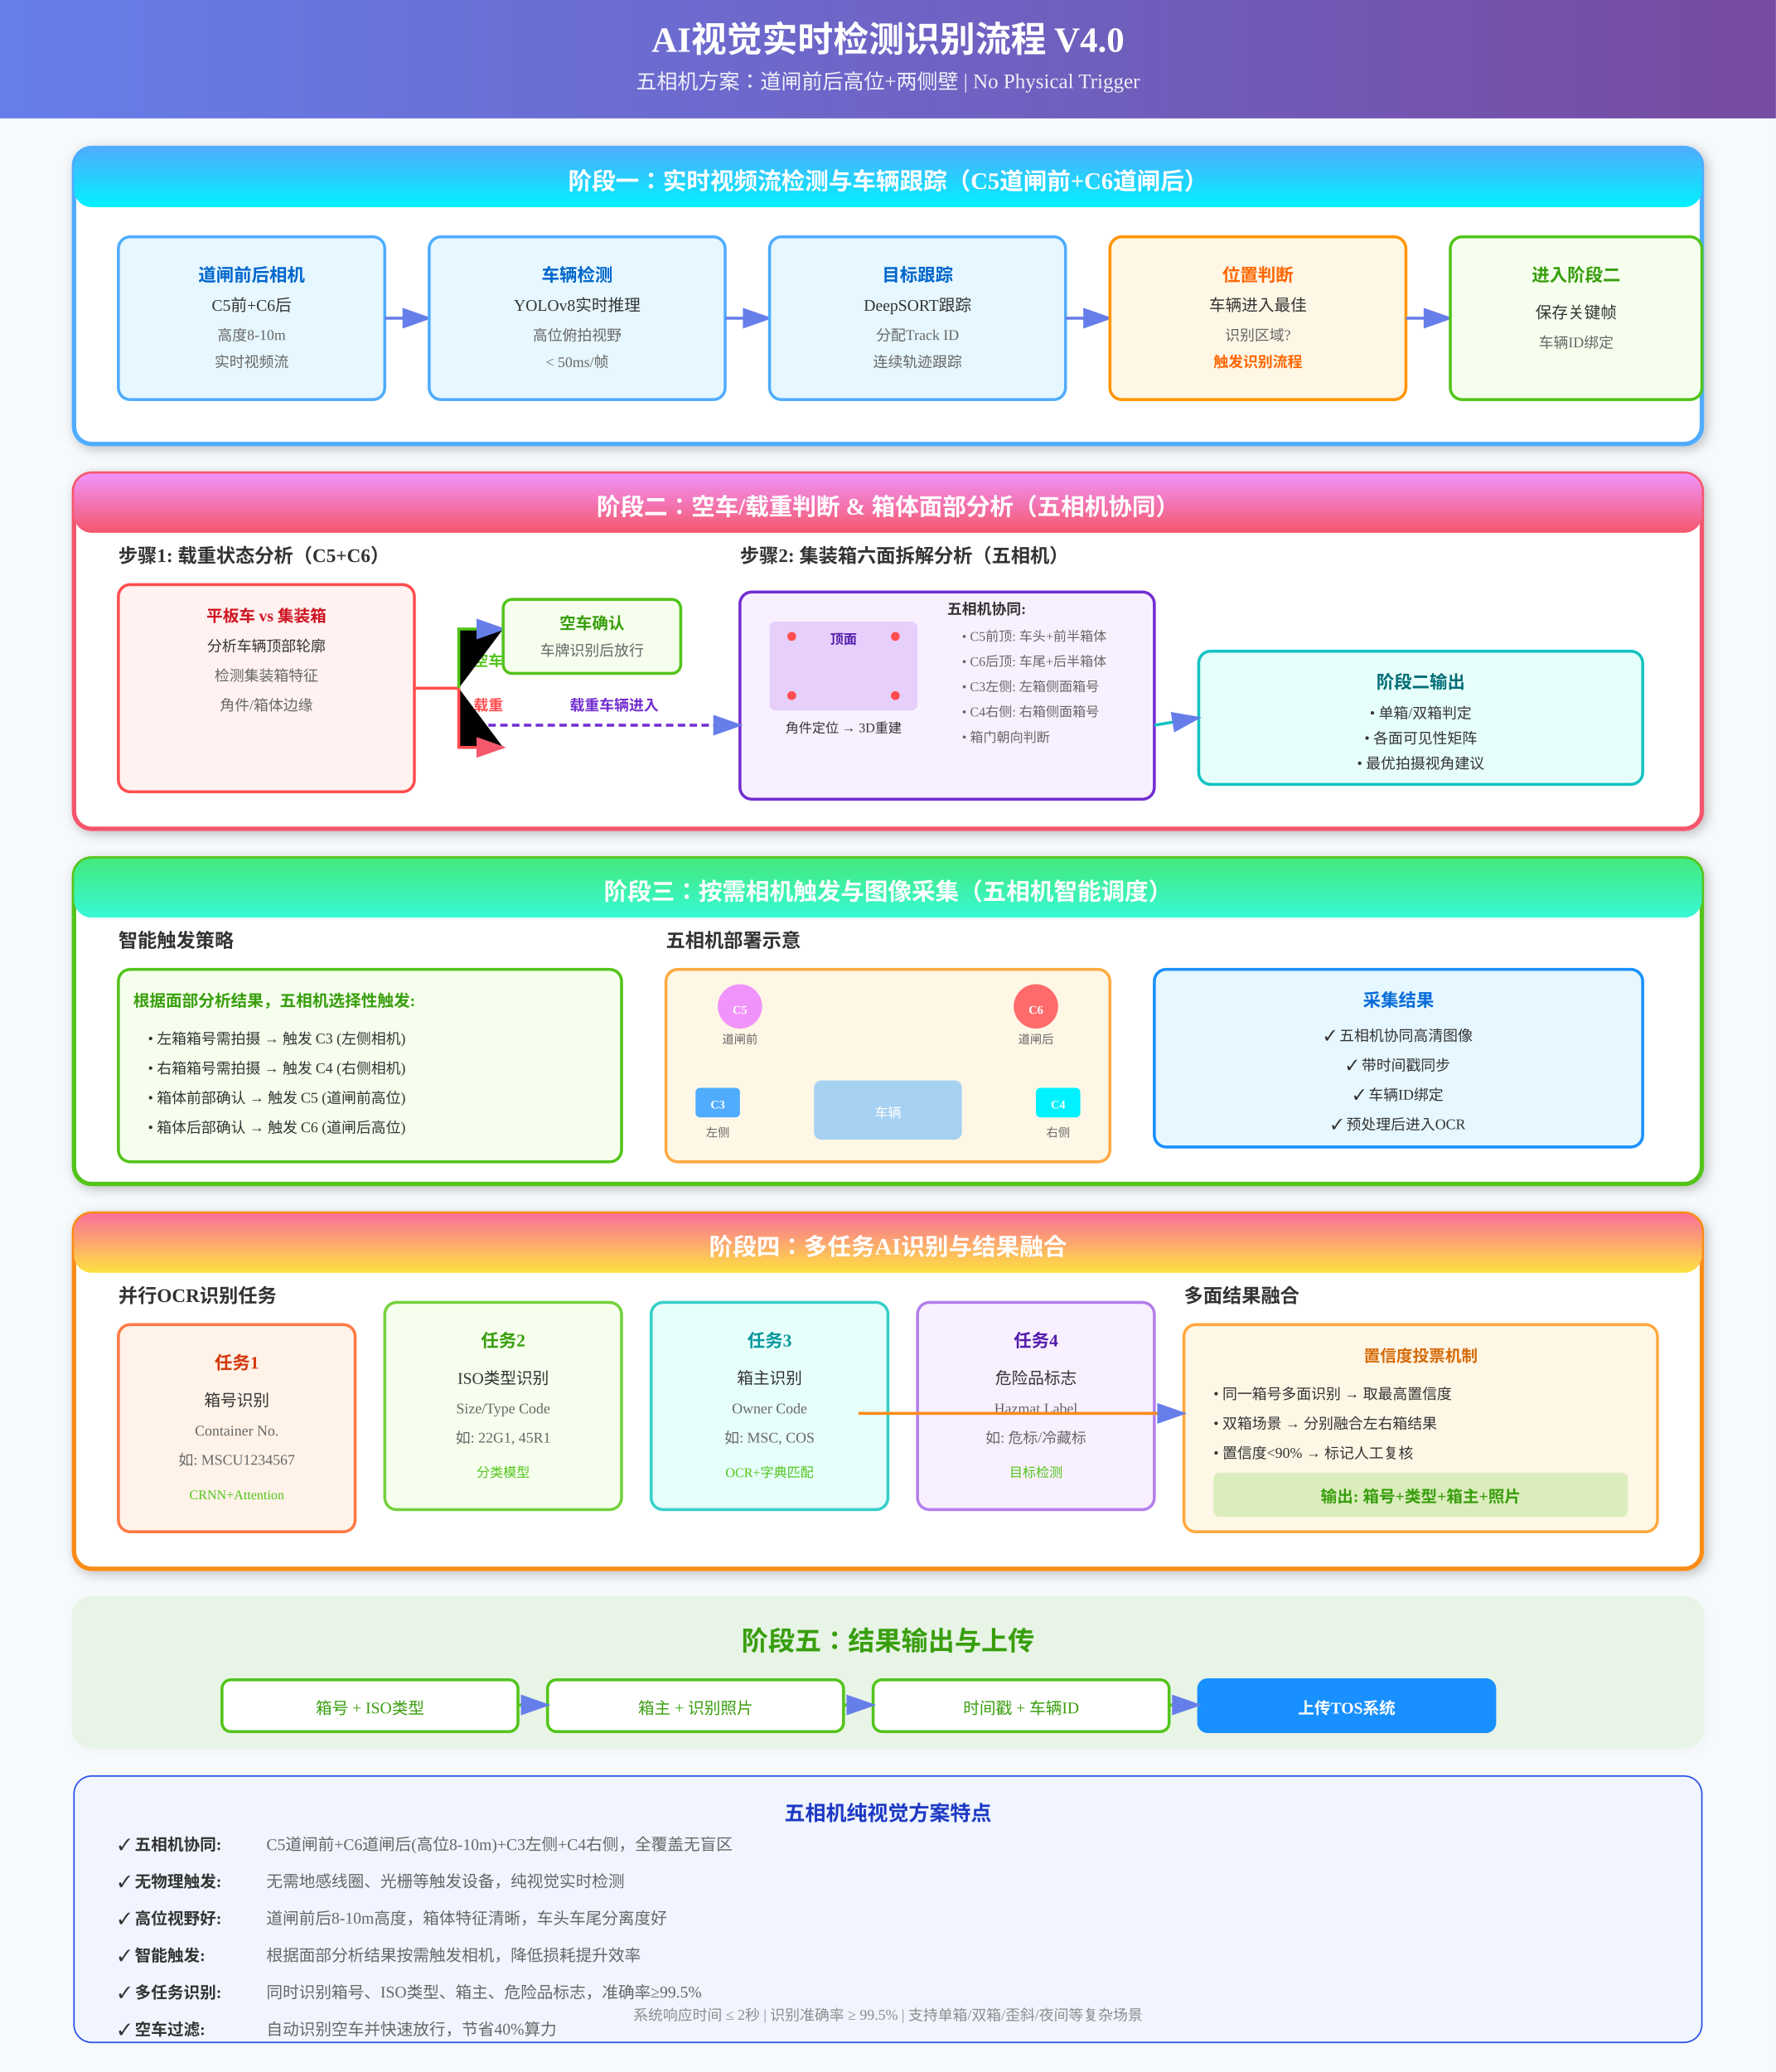
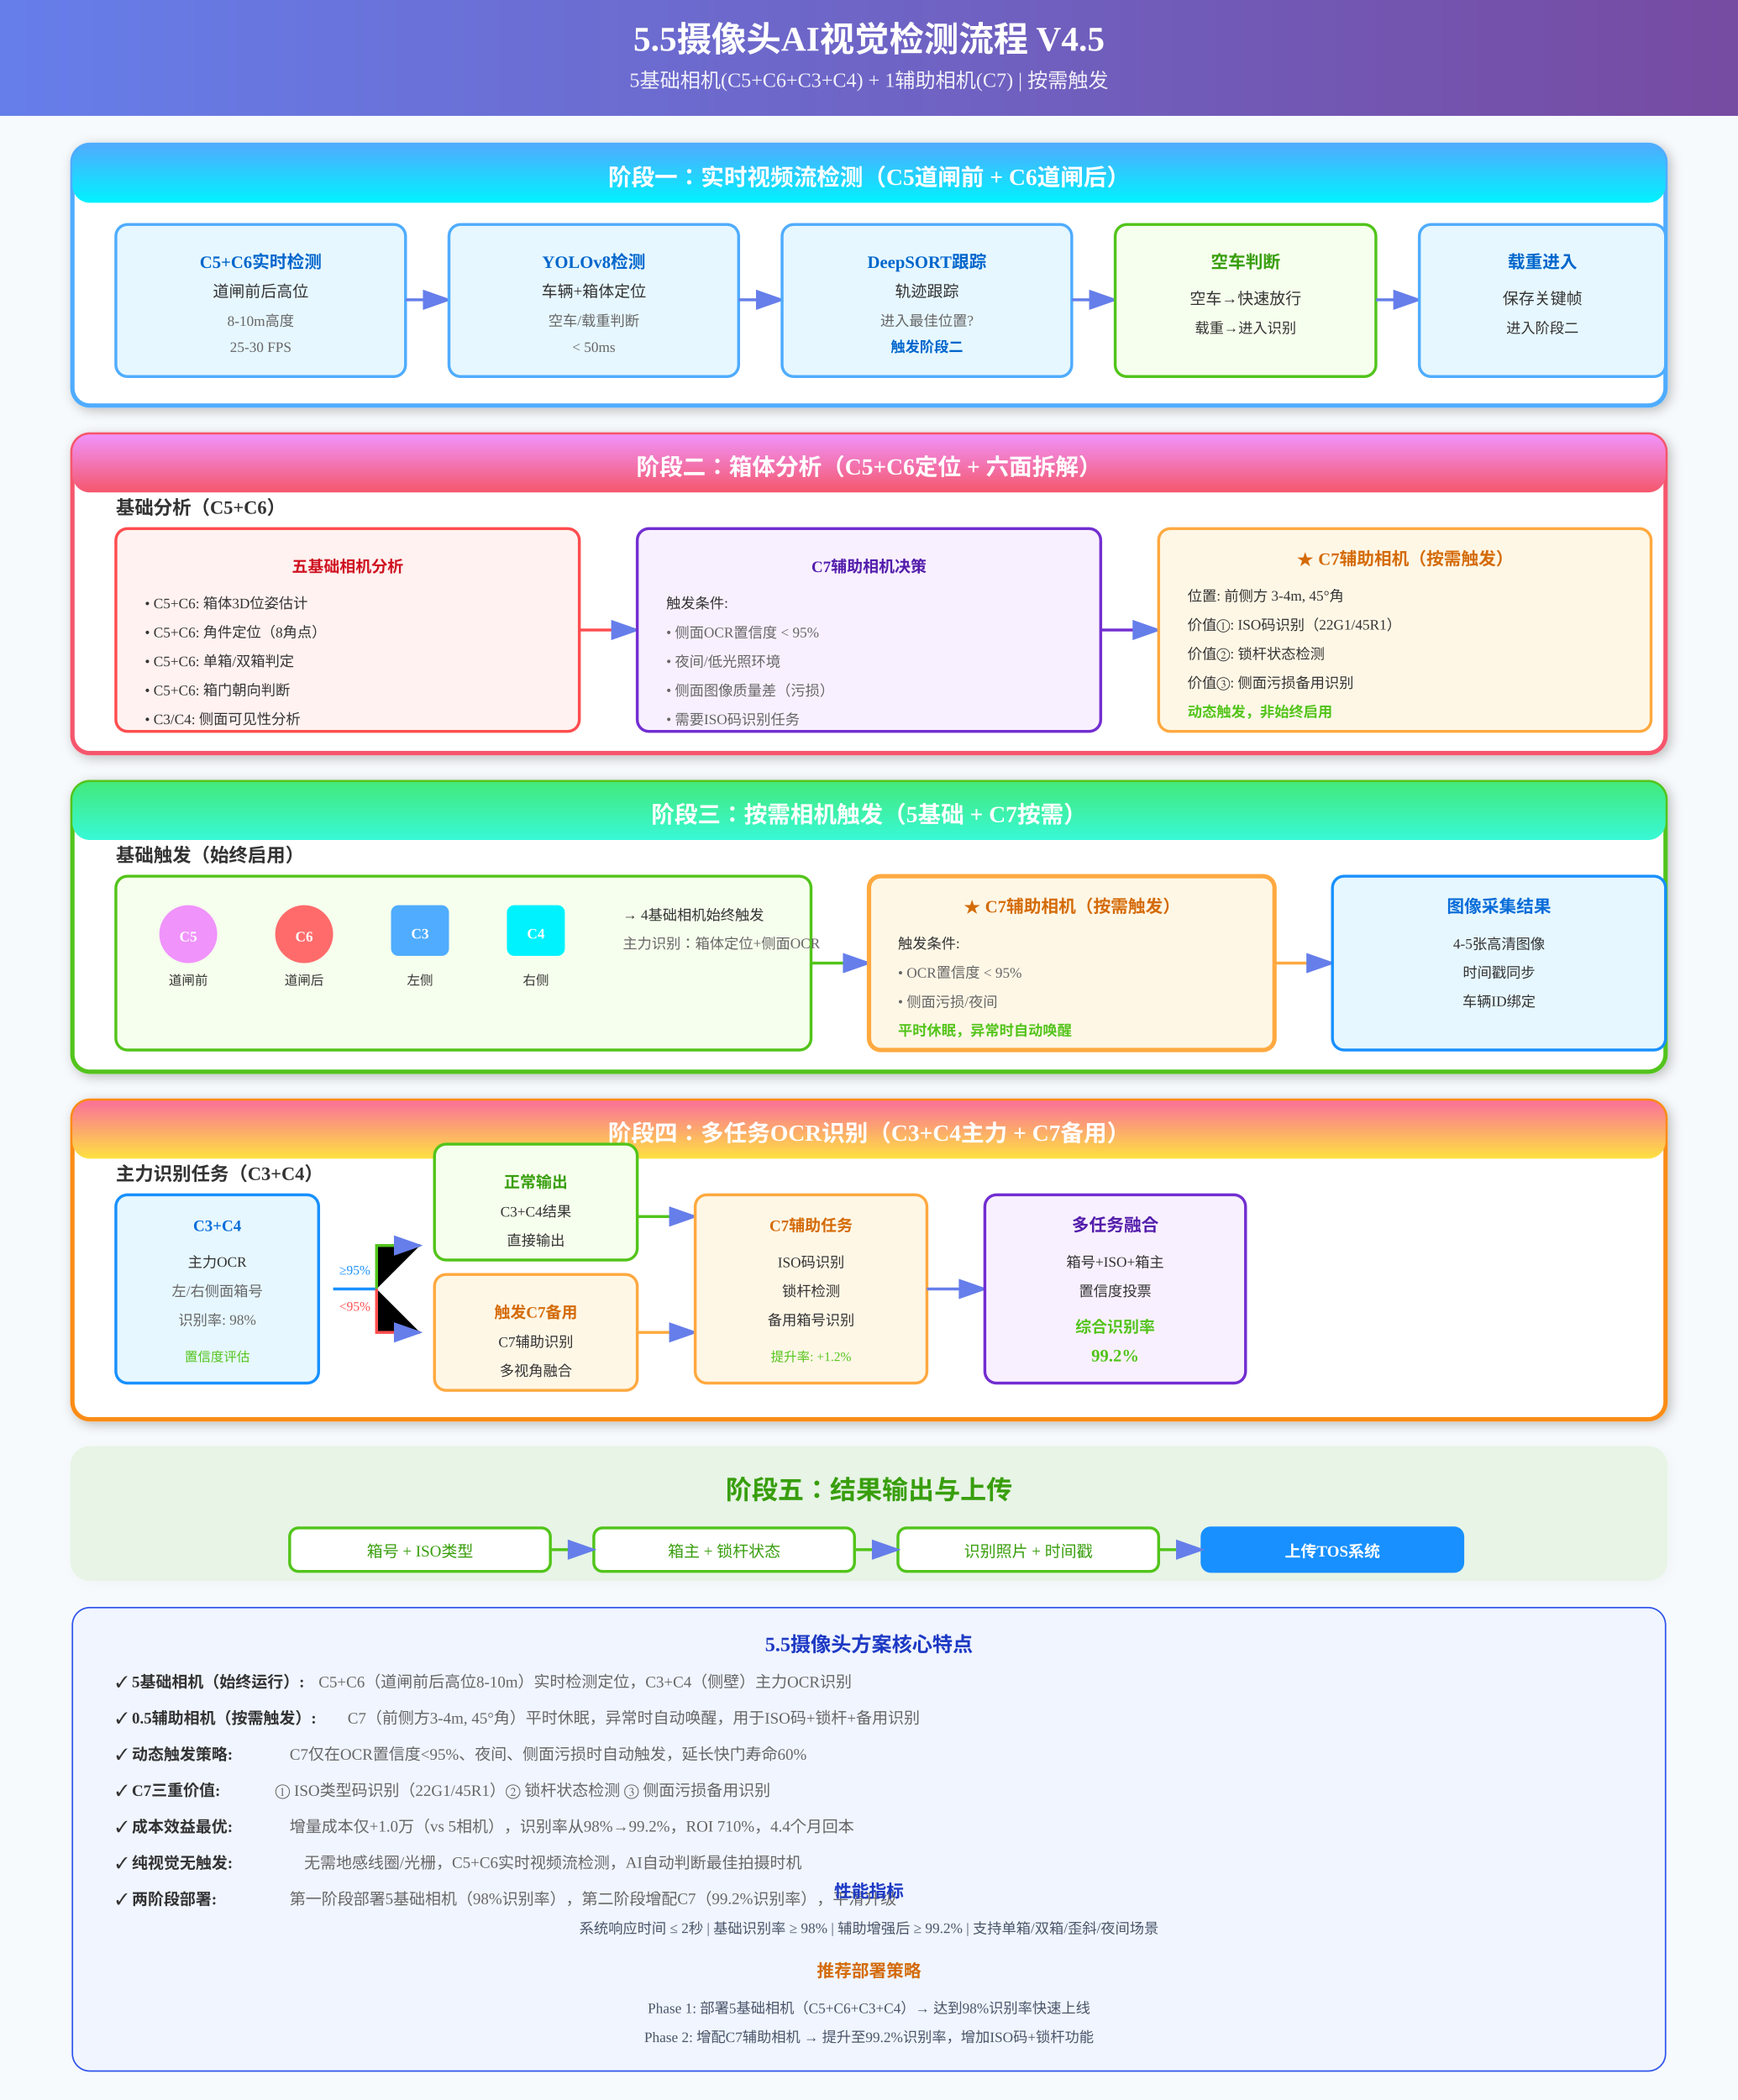
- <svg xmlns="http://www.w3.org/2000/svg" width="1200" height="1400">
+ <svg xmlns="http://www.w3.org/2000/svg" width="1200" height="1450">
  <defs>
    <linearGradient id="headerGrad" x1="0%" y1="0%" x2="100%" y2="0%">
      <stop offset="0%" style="stop-color:#667eea;stop-opacity:1" />
      <stop offset="100%" style="stop-color:#764ba2;stop-opacity:1" />
    </linearGradient>
    <linearGradient id="stage1Grad" x1="0%" y1="0%" x2="0%" y2="100%">
      <stop offset="0%" style="stop-color:#4facfe;stop-opacity:1" />
      <stop offset="100%" style="stop-color:#00f2fe;stop-opacity:1" />
    </linearGradient>
    <linearGradient id="stage2Grad" x1="0%" y1="0%" x2="0%" y2="100%">
      <stop offset="0%" style="stop-color:#f093fb;stop-opacity:1" />
      <stop offset="100%" style="stop-color:#f5576c;stop-opacity:1" />
    </linearGradient>
    <linearGradient id="stage3Grad" x1="0%" y1="0%" x2="0%" y2="100%">
      <stop offset="0%" style="stop-color:#43e97b;stop-opacity:1" />
      <stop offset="100%" style="stop-color:#38f9d7;stop-opacity:1" />
    </linearGradient>
    <linearGradient id="stage4Grad" x1="0%" y1="0%" x2="0%" y2="100%">
      <stop offset="0%" style="stop-color:#fa709a;stop-opacity:1" />
      <stop offset="100%" style="stop-color:#fee140;stop-opacity:1" />
+     </linearGradient>
+     <linearGradient id="assistGrad" x1="0%" y1="0%" x2="0%" y2="100%">
+       <stop offset="0%" style="stop-color:#ffa940;stop-opacity:1" />
+       <stop offset="100%" style="stop-color:#ffc53d;stop-opacity:1" />
    </linearGradient>
    <filter id="shadow">
      <feDropShadow dx="2" dy="2" stdDeviation="4" flood-opacity="0.25" />
    </filter>
    <marker id="arrowBlue" markerWidth="10" markerHeight="7" refX="9" refY="3.5" orient="auto">
      <polygon points="0 0, 10 3.5, 0 7" fill="#667eea" />
    </marker>
-     <marker id="arrowRed" markerWidth="10" markerHeight="7" refX="9" refY="3.5" orient="auto">
-       <polygon points="0 0, 10 3.5, 0 7" fill="#f5576c" />
-     </marker>
  </defs>
-   <rect width="1200" height="1400" fill="#f7fafc" />
+   <rect width="1200" height="1450" fill="#f7fafc" />
  <rect width="1200" height="80" fill="url(#headerGrad)" />
  <text x="600" y="35" text-anchor="middle" font-size="24" fill="white" font-weight="bold">
-     AI视觉实时检测识别流程 V4.0
+     5.5摄像头AI视觉检测流程 V4.5
  </text>
  <text x="600" y="60" text-anchor="middle" font-size="14" fill="rgba(255,255,255,0.9)">
-     五相机方案：道闸前后高位+两侧壁 | No Physical Trigger
+     5基础相机(C5+C6+C3+C4) + 1辅助相机(C7) | 按需触发
  </text>
  <g transform="translate(50, 100)">
-     <rect x="0" y="0" width="1100" height="200" rx="12" fill="white" stroke="#4facfe" stroke-width="3" filter="url(#shadow)" />
+     <rect x="0" y="0" width="1100" height="180" rx="12" fill="white" stroke="#4facfe" stroke-width="3" filter="url(#shadow)" />
    <rect x="0" y="0" width="1100" height="40" rx="12" fill="url(#stage1Grad)" />
-     <text x="550" y="28" text-anchor="middle" font-size="16" fill="white" font-weight="bold">阶段一：实时视频流检测与车辆跟踪（C5道闸前+C6道闸后）</text>
-     <g transform="translate(30, 60)">
-       <rect x="0" y="0" width="180" height="110" rx="8" fill="#e6f7ff" stroke="#4facfe" stroke-width="2" />
-       <text x="90" y="30" text-anchor="middle" font-size="12" fill="#0066cc" font-weight="bold">道闸前后相机</text>
-       <text x="90" y="50" text-anchor="middle" font-size="11" fill="#333">C5前+C6后</text>
-       <text x="90" y="70" text-anchor="middle" font-size="10" fill="#666">高度8-10m</text>
-       <text x="90" y="88" text-anchor="middle" font-size="10" fill="#666">实时视频流</text>
-       <path d="M 180,55 L 210,55" stroke="#667eea" stroke-width="2" marker-end="url(#arrowBlue)" />
-       <rect x="210" y="0" width="200" height="110" rx="8" fill="#e6f7ff" stroke="#4facfe" stroke-width="2" />
-       <text x="310" y="30" text-anchor="middle" font-size="12" fill="#0066cc" font-weight="bold">车辆检测</text>
-       <text x="310" y="50" text-anchor="middle" font-size="11" fill="#333">YOLOv8实时推理</text>
-       <text x="310" y="70" text-anchor="middle" font-size="10" fill="#666">高位俯拍视野</text>
-       <text x="310" y="88" text-anchor="middle" font-size="10" fill="#666">&lt; 50ms/帧</text>
-       <path d="M 410,55 L 440,55" stroke="#667eea" stroke-width="2" marker-end="url(#arrowBlue)" />
-       <rect x="440" y="0" width="200" height="110" rx="8" fill="#e6f7ff" stroke="#4facfe" stroke-width="2" />
-       <text x="540" y="30" text-anchor="middle" font-size="12" fill="#0066cc" font-weight="bold">目标跟踪</text>
-       <text x="540" y="50" text-anchor="middle" font-size="11" fill="#333">DeepSORT跟踪</text>
-       <text x="540" y="70" text-anchor="middle" font-size="10" fill="#666">分配Track ID</text>
-       <text x="540" y="88" text-anchor="middle" font-size="10" fill="#666">连续轨迹跟踪</text>
-       <path d="M 640,55 L 670,55" stroke="#667eea" stroke-width="2" marker-end="url(#arrowBlue)" />
-       <rect x="670" y="0" width="200" height="110" rx="8" fill="#fff7e6" stroke="#ff9500" stroke-width="2" />
-       <text x="770" y="30" text-anchor="middle" font-size="12" fill="#ff6600" font-weight="bold">位置判断</text>
-       <text x="770" y="50" text-anchor="middle" font-size="11" fill="#333">车辆进入最佳</text>
-       <text x="770" y="70" text-anchor="middle" font-size="10" fill="#666">识别区域?</text>
-       <text x="770" y="88" text-anchor="middle" font-size="10" fill="#ff6600" font-weight="bold">触发识别流程</text>
-       <path d="M 870,55 L 900,55" stroke="#667eea" stroke-width="2" marker-end="url(#arrowBlue)" />
-       <rect x="900" y="0" width="170" height="110" rx="8" fill="#f6ffed" stroke="#52c41a" stroke-width="2" />
-       <text x="985" y="30" text-anchor="middle" font-size="12" fill="#389e0d" font-weight="bold">进入阶段二</text>
+     <text x="550" y="28" text-anchor="middle" font-size="16" fill="white" font-weight="bold">阶段一：实时视频流检测（C5道闸前 + C6道闸后）</text>
+     <g transform="translate(30, 55)">
+       <rect x="0" y="0" width="200" height="105" rx="8" fill="#e6f7ff" stroke="#4facfe" stroke-width="2" />
+       <text x="100" y="30" text-anchor="middle" font-size="12" fill="#0066cc" font-weight="bold">C5+C6实时检测</text>
+       <text x="100" y="50" text-anchor="middle" font-size="11" fill="#333">道闸前后高位</text>
+       <text x="100" y="70" text-anchor="middle" font-size="10" fill="#666">8-10m高度</text>
+       <text x="100" y="88" text-anchor="middle" font-size="10" fill="#666">25-30 FPS</text>
+       <path d="M 200,52 L 230,52" stroke="#667eea" stroke-width="2" marker-end="url(#arrowBlue)" />
+       <rect x="230" y="0" width="200" height="105" rx="8" fill="#e6f7ff" stroke="#4facfe" stroke-width="2" />
+       <text x="330" y="30" text-anchor="middle" font-size="12" fill="#0066cc" font-weight="bold">YOLOv8检测</text>
+       <text x="330" y="50" text-anchor="middle" font-size="11" fill="#333">车辆+箱体定位</text>
+       <text x="330" y="70" text-anchor="middle" font-size="10" fill="#666">空车/载重判断</text>
+       <text x="330" y="88" text-anchor="middle" font-size="10" fill="#666">&lt; 50ms</text>
+       <path d="M 430,52 L 460,52" stroke="#667eea" stroke-width="2" marker-end="url(#arrowBlue)" />
+       <rect x="460" y="0" width="200" height="105" rx="8" fill="#e6f7ff" stroke="#4facfe" stroke-width="2" />
+       <text x="560" y="30" text-anchor="middle" font-size="12" fill="#0066cc" font-weight="bold">DeepSORT跟踪</text>
+       <text x="560" y="50" text-anchor="middle" font-size="11" fill="#333">轨迹跟踪</text>
+       <text x="560" y="70" text-anchor="middle" font-size="10" fill="#666">进入最佳位置?</text>
+       <text x="560" y="88" text-anchor="middle" font-size="10" fill="#0066cc" font-weight="bold">触发阶段二</text>
+       <path d="M 660,52 L 690,52" stroke="#667eea" stroke-width="2" marker-end="url(#arrowBlue)" />
+       <rect x="690" y="0" width="180" height="105" rx="8" fill="#f6ffed" stroke="#52c41a" stroke-width="2" />
+       <text x="780" y="30" text-anchor="middle" font-size="12" fill="#389e0d" font-weight="bold">空车判断</text>
+       <text x="780" y="55" text-anchor="middle" font-size="11" fill="#333">空车→快速放行</text>
+       <text x="780" y="75" text-anchor="middle" font-size="10" fill="#333">载重→进入识别</text>
+       <path d="M 870,52 L 900,52" stroke="#667eea" stroke-width="2" marker-end="url(#arrowBlue)" />
+       <rect x="900" y="0" width="170" height="105" rx="8" fill="#e6f7ff" stroke="#4facfe" stroke-width="2" />
+       <text x="985" y="30" text-anchor="middle" font-size="12" fill="#0066cc" font-weight="bold">载重进入</text>
      <text x="985" y="55" text-anchor="middle" font-size="11" fill="#333">保存关键帧</text>
-       <text x="985" y="75" text-anchor="middle" font-size="10" fill="#666">车辆ID绑定</text>
-     </g>
-   </g>
-   <g transform="translate(50, 320)">
-     <rect x="0" y="0" width="1100" height="240" rx="12" fill="white" stroke="#f5576c" stroke-width="3" filter="url(#shadow)" />
+       <text x="985" y="75" text-anchor="middle" font-size="10" fill="#333">进入阶段二</text>
+     </g>
+   </g>
+   <g transform="translate(50, 300)">
+     <rect x="0" y="0" width="1100" height="220" rx="12" fill="white" stroke="#f5576c" stroke-width="3" filter="url(#shadow)" />
    <rect x="0" y="0" width="1100" height="40" rx="12" fill="url(#stage2Grad)" />
-     <text x="550" y="28" text-anchor="middle" font-size="16" fill="white" font-weight="bold">阶段二：空车/载重判断 &amp; 箱体面部分析（五相机协同）</text>
-     <g transform="translate(30, 60)">
-       <text x="0" y="0" font-size="13" fill="#333" font-weight="bold">步骤1: 载重状态分析（C5+C6）</text>
-       <rect x="0" y="15" width="200" height="140" rx="8" fill="#fff2f0" stroke="#ff4d4f" stroke-width="2" />
-       <text x="100" y="40" text-anchor="middle" font-size="11" fill="#cf1322" font-weight="bold">平板车 vs 集装箱</text>
-       <text x="100" y="60" text-anchor="middle" font-size="10" fill="#333">分析车辆顶部轮廓</text>
-       <text x="100" y="80" text-anchor="middle" font-size="10" fill="#666">检测集装箱特征</text>
-       <text x="100" y="100" text-anchor="middle" font-size="10" fill="#666">角件/箱体边缘</text>
-       <g transform="translate(200, 85)">
-         <path d="M 0,0 L 30,0" stroke="#ff4d4f" stroke-width="2" />
-         <text x="40" y="-15" font-size="10" fill="#52c41a" font-weight="bold">空车</text>
-         <path d="M 30,0 L 30,-40 L 60,-40" stroke="#52c41a" stroke-width="2" marker-end="url(#arrowBlue)" />
-         <text x="40" y="15" font-size="10" fill="#ff4d4f" font-weight="bold">载重</text>
-         <path d="M 30,0 L 30,40 L 60,40" stroke="#ff4d4f" stroke-width="2" marker-end="url(#arrowRed)" />
-       </g>
-       <g transform="translate(260, 25)">
-         <rect x="0" y="0" width="120" height="50" rx="6" fill="#f6ffed" stroke="#52c41a" stroke-width="2" />
-         <text x="60" y="20" text-anchor="middle" font-size="11" fill="#389e0d" font-weight="bold">空车确认</text>
-         <text x="60" y="38" text-anchor="middle" font-size="10" fill="#666">车牌识别后放行</text>
-       </g>
-     </g>
-     <g transform="translate(450, 60)">
-       <text x="0" y="0" font-size="13" fill="#333" font-weight="bold">步骤2: 集装箱六面拆解分析（五相机）</text>
-       <rect x="0" y="20" width="280" height="140" rx="8" fill="#f9f0ff" stroke="#722ed1" stroke-width="2" />
-       <rect x="20" y="40" width="100" height="60" rx="4" fill="#d3adf7" opacity="0.5" />
-       <text x="70" y="55" text-anchor="middle" font-size="9" fill="#531dab" font-weight="bold">顶面</text>
-       <circle cx="35" cy="50" r="3" fill="#ff4d4f" />
-       <circle cx="105" cy="50" r="3" fill="#ff4d4f" />
-       <circle cx="35" cy="90" r="3" fill="#ff4d4f" />
-       <circle cx="105" cy="90" r="3" fill="#ff4d4f" />
-       <text x="70" y="115" text-anchor="middle" font-size="9" fill="#333">角件定位 → 3D重建</text>
-       <g transform="translate(140, 35)">
-         <text x="0" y="0" font-size="10" fill="#333" font-weight="bold">五相机协同:</text>
-         <text x="10" y="18" font-size="9" fill="#666">• C5前顶: 车头+前半箱体</text>
-         <text x="10" y="35" font-size="9" fill="#666">• C6后顶: 车尾+后半箱体</text>
-         <text x="10" y="52" font-size="9" fill="#666">• C3左侧: 左箱侧面箱号</text>
-         <text x="10" y="69" font-size="9" fill="#666">• C4右侧: 右箱侧面箱号</text>
-         <text x="10" y="86" font-size="9" fill="#666">• 箱门朝向判断</text>
-       </g>
-     </g>
-     <path d="M 280,170 L 450,170" stroke="#722ed1" stroke-width="2" stroke-dasharray="5,3" marker-end="url(#arrowBlue)" />
-     <text x="365" y="160" text-anchor="middle" font-size="10" fill="#722ed1" font-weight="bold">载重车辆进入</text>
-     <g transform="translate(760, 120)">
-       <rect x="0" y="0" width="300" height="90" rx="8" fill="#e6fffb" stroke="#13c2c2" stroke-width="2" />
-       <text x="150" y="25" text-anchor="middle" font-size="12" fill="#006d75" font-weight="bold">阶段二输出</text>
-       <text x="150" y="45" text-anchor="middle" font-size="10" fill="#333">• 单箱/双箱判定</text>
-       <text x="150" y="62" text-anchor="middle" font-size="10" fill="#333">• 各面可见性矩阵</text>
-       <text x="150" y="79" text-anchor="middle" font-size="10" fill="#333">• 最优拍摄视角建议</text>
-     </g>
-     <path d="M 730,170 L 760,165" stroke="#13c2c2" stroke-width="2" marker-end="url(#arrowBlue)" />
-   </g>
-   <g transform="translate(50, 580)">
-     <rect x="0" y="0" width="1100" height="220" rx="12" fill="white" stroke="#52c41a" stroke-width="3" filter="url(#shadow)" />
+     <text x="550" y="28" text-anchor="middle" font-size="16" fill="white" font-weight="bold">阶段二：箱体分析（C5+C6定位 + 六面拆解）</text>
+     <g transform="translate(30, 55)">
+       <text x="0" y="0" font-size="13" fill="#333" font-weight="bold">基础分析（C5+C6）</text>
+       <rect x="0" y="10" width="320" height="140" rx="8" fill="#fff2f0" stroke="#ff4d4f" stroke-width="2" />
+       <text x="160" y="40" text-anchor="middle" font-size="11" fill="#cf1322" font-weight="bold">五基础相机分析</text>
+       <text x="20" y="65" font-size="10" fill="#333">• C5+C6: 箱体3D位姿估计</text>
+       <text x="20" y="85" font-size="10" fill="#333">• C5+C6: 角件定位（8角点）</text>
+       <text x="20" y="105" font-size="10" fill="#333">• C5+C6: 单箱/双箱判定</text>
+       <text x="20" y="125" font-size="10" fill="#333">• C5+C6: 箱门朝向判断</text>
+       <text x="20" y="145" font-size="10" fill="#333">• C3/C4: 侧面可见性分析</text>
+       <path d="M 320,80 L 360,80" stroke="#ff4d4f" stroke-width="2" marker-end="url(#arrowBlue)" />
+       <rect x="360" y="10" width="320" height="140" rx="8" fill="#f9f0ff" stroke="#722ed1" stroke-width="2" />
+       <text x="520" y="40" text-anchor="middle" font-size="11" fill="#531dab" font-weight="bold">C7辅助相机决策</text>
+       <text x="380" y="65" font-size="10" fill="#333">触发条件:</text>
+       <text x="380" y="85" font-size="10" fill="#666">• 侧面OCR置信度 &lt; 95%</text>
+       <text x="380" y="105" font-size="10" fill="#666">• 夜间/低光照环境</text>
+       <text x="380" y="125" font-size="10" fill="#666">• 侧面图像质量差（污损）</text>
+       <text x="380" y="145" font-size="10" fill="#666">• 需要ISO码识别任务</text>
+       <path d="M 680,80 L 720,80" stroke="#722ed1" stroke-width="2" marker-end="url(#arrowBlue)" />
+       <rect x="720" y="10" width="340" height="140" rx="8" fill="#fff7e6" stroke="#ffa940" stroke-width="2" />
+       <text x="890" y="35" text-anchor="middle" font-size="12" fill="#d46b08" font-weight="bold">★ C7辅助相机（按需触发）</text>
+       <text x="740" y="60" font-size="10" fill="#333">位置: 前侧方 3-4m, 45°角</text>
+       <text x="740" y="80" font-size="10" fill="#333">价值①: ISO码识别（22G1/45R1）</text>
+       <text x="740" y="100" font-size="10" fill="#333">价值②: 锁杆状态检测</text>
+       <text x="740" y="120" font-size="10" fill="#333">价值③: 侧面污损备用识别</text>
+       <text x="740" y="140" font-size="10" fill="#52c41a" font-weight="bold">动态触发，非始终启用</text>
+     </g>
+   </g>
+   <g transform="translate(50, 540)">
+     <rect x="0" y="0" width="1100" height="200" rx="12" fill="white" stroke="#52c41a" stroke-width="3" filter="url(#shadow)" />
    <rect x="0" y="0" width="1100" height="40" rx="12" fill="url(#stage3Grad)" />
-     <text x="550" y="28" text-anchor="middle" font-size="16" fill="white" font-weight="bold">阶段三：按需相机触发与图像采集（五相机智能调度）</text>
-     <g transform="translate(30, 60)">
-       <text x="0" y="0" font-size="13" fill="#333" font-weight="bold">智能触发策略</text>
-       <g transform="translate(0, 15)">
-         <rect x="0" y="0" width="340" height="130" rx="8" fill="#f6ffed" stroke="#52c41a" stroke-width="2" />
-         <text x="10" y="25" font-size="11" fill="#389e0d" font-weight="bold">根据面部分析结果，五相机选择性触发:</text>
-         <text x="20" y="50" font-size="10" fill="#333">• 左箱箱号需拍摄 → 触发 C3 (左侧相机)</text>
-         <text x="20" y="70" font-size="10" fill="#333">• 右箱箱号需拍摄 → 触发 C4 (右侧相机)</text>
-         <text x="20" y="90" font-size="10" fill="#333">• 箱体前部确认 → 触发 C5 (道闸前高位)</text>
-         <text x="20" y="110" font-size="10" fill="#333">• 箱体后部确认 → 触发 C6 (道闸后高位)</text>
-       </g>
-     </g>
-     <g transform="translate(400, 60)">
-       <text x="0" y="0" font-size="13" fill="#333" font-weight="bold">五相机部署示意</text>
-       <g transform="translate(0, 15)">
-         <rect x="0" y="0" width="300" height="130" rx="8" fill="#fff7e6" stroke="#ffa940" stroke-width="2" />
-         <circle cx="50" cy="25" r="15" fill="#f093fb" />
-         <text x="50" y="30" text-anchor="middle" font-size="8" fill="white" font-weight="bold">C5</text>
-         <text x="50" y="50" text-anchor="middle" font-size="8" fill="#666">道闸前</text>
-         <circle cx="250" cy="25" r="15" fill="#ff6b6b" />
-         <text x="250" y="30" text-anchor="middle" font-size="8" fill="white" font-weight="bold">C6</text>
-         <text x="250" y="50" text-anchor="middle" font-size="8" fill="#666">道闸后</text>
-         <rect x="20" y="80" width="30" height="20" rx="3" fill="#4facfe" />
-         <text x="35" y="94" text-anchor="middle" font-size="8" fill="white" font-weight="bold">C3</text>
-         <text x="35" y="113" text-anchor="middle" font-size="8" fill="#666">左侧</text>
-         <rect x="250" y="80" width="30" height="20" rx="3" fill="#00f2fe" />
-         <text x="265" y="94" text-anchor="middle" font-size="8" fill="white" font-weight="bold">C4</text>
-         <text x="265" y="113" text-anchor="middle" font-size="8" fill="#666">右侧</text>
-         <rect x="100" y="75" width="100" height="40" rx="5" fill="#4facfe" opacity="0.5" />
-         <text x="150" y="100" text-anchor="middle" font-size="9" fill="#fff">车辆</text>
-       </g>
-     </g>
-     <g transform="translate(730, 75)">
-       <rect x="0" y="0" width="330" height="120" rx="8" fill="#e6f7ff" stroke="#1890ff" stroke-width="2" />
-       <text x="165" y="25" text-anchor="middle" font-size="12" fill="#096dd9" font-weight="bold">采集结果</text>
-       <text x="165" y="48" text-anchor="middle" font-size="10" fill="#333">✓ 五相机协同高清图像</text>
-       <text x="165" y="68" text-anchor="middle" font-size="10" fill="#333">✓ 带时间戳同步</text>
-       <text x="165" y="88" text-anchor="middle" font-size="10" fill="#333">✓ 车辆ID绑定</text>
-       <text x="165" y="108" text-anchor="middle" font-size="10" fill="#333">✓ 预处理后进入OCR</text>
-     </g>
-   </g>
-   <g transform="translate(50, 820)">
-     <rect x="0" y="0" width="1100" height="240" rx="12" fill="white" stroke="#fa8c16" stroke-width="3" filter="url(#shadow)" />
+     <text x="550" y="28" text-anchor="middle" font-size="16" fill="white" font-weight="bold">阶段三：按需相机触发（5基础 + C7按需）</text>
+     <g transform="translate(30, 55)">
+       <text x="0" y="0" font-size="13" fill="#333" font-weight="bold">基础触发（始终启用）</text>
+       <rect x="0" y="10" width="480" height="120" rx="8" fill="#f6ffed" stroke="#52c41a" stroke-width="2" />
+       <g transform="translate(20, 30)">
+         <circle cx="30" cy="20" r="20" fill="#f093fb" />
+         <text x="30" y="25" text-anchor="middle" font-size="10" fill="white" font-weight="bold">C5</text>
+         <text x="30" y="55" text-anchor="middle" font-size="9" fill="#333">道闸前</text>
+       </g>
+       <g transform="translate(100, 30)">
+         <circle cx="30" cy="20" r="20" fill="#ff6b6b" />
+         <text x="30" y="25" text-anchor="middle" font-size="10" fill="white" font-weight="bold">C6</text>
+         <text x="30" y="55" text-anchor="middle" font-size="9" fill="#333">道闸后</text>
+       </g>
+       <g transform="translate(180, 30)">
+         <rect x="10" y="0" width="40" height="35" rx="5" fill="#4facfe" />
+         <text x="30" y="23" text-anchor="middle" font-size="10" fill="white" font-weight="bold">C3</text>
+         <text x="30" y="55" text-anchor="middle" font-size="9" fill="#333">左侧</text>
+       </g>
+       <g transform="translate(260, 30)">
+         <rect x="10" y="0" width="40" height="35" rx="5" fill="#00f2fe" />
+         <text x="30" y="23" text-anchor="middle" font-size="10" fill="white" font-weight="bold">C4</text>
+         <text x="30" y="55" text-anchor="middle" font-size="9" fill="#333">右侧</text>
+       </g>
+       <text x="350" y="40" font-size="10" fill="#333">→ 4基础相机始终触发</text>
+       <text x="350" y="60" font-size="10" fill="#666">主力识别：箱体定位+侧面OCR</text>
+       <path d="M 480,70 L 520,70" stroke="#52c41a" stroke-width="2" marker-end="url(#arrowBlue)" />
+       <rect x="520" y="10" width="280" height="120" rx="8" fill="#fff7e6" stroke="#ffa940" stroke-width="3" />
+       <text x="660" y="35" text-anchor="middle" font-size="12" fill="#d46b08" font-weight="bold">★ C7辅助相机（按需触发）</text>
+       <text x="540" y="60" font-size="10" fill="#333">触发条件:</text>
+       <text x="540" y="80" font-size="10" fill="#666">• OCR置信度 &lt; 95%</text>
+       <text x="540" y="100" font-size="10" fill="#666">• 侧面污损/夜间</text>
+       <text x="540" y="120" font-size="10" fill="#52c41a" font-weight="bold">平时休眠，异常时自动唤醒</text>
+       <path d="M 800,70 L 840,70" stroke="#ffa940" stroke-width="2" marker-end="url(#arrowBlue)" />
+       <rect x="840" y="10" width="230" height="120" rx="8" fill="#e6f7ff" stroke="#1890ff" stroke-width="2" />
+       <text x="955" y="35" text-anchor="middle" font-size="12" fill="#096dd9" font-weight="bold">图像采集结果</text>
+       <text x="955" y="60" text-anchor="middle" font-size="10" fill="#333">4-5张高清图像</text>
+       <text x="955" y="80" text-anchor="middle" font-size="10" fill="#333">时间戳同步</text>
+       <text x="955" y="100" text-anchor="middle" font-size="10" fill="#333">车辆ID绑定</text>
+     </g>
+   </g>
+   <g transform="translate(50, 760)">
+     <rect x="0" y="0" width="1100" height="220" rx="12" fill="white" stroke="#fa8c16" stroke-width="3" filter="url(#shadow)" />
    <rect x="0" y="0" width="1100" height="40" rx="12" fill="url(#stage4Grad)" />
-     <text x="550" y="28" text-anchor="middle" font-size="16" fill="white" font-weight="bold">阶段四：多任务AI识别与结果融合</text>
-     <g transform="translate(30, 60)">
-       <text x="0" y="0" font-size="13" fill="#333" font-weight="bold">并行OCR识别任务</text>
-       <g transform="translate(0, 15)">
-         <rect x="0" y="0" width="160" height="140" rx="8" fill="#fff2e8" stroke="#ff7a45" stroke-width="2" />
-         <text x="80" y="30" text-anchor="middle" font-size="12" fill="#d4380d" font-weight="bold">任务1</text>
-         <text x="80" y="55" text-anchor="middle" font-size="11" fill="#333">箱号识别</text>
-         <text x="80" y="75" text-anchor="middle" font-size="10" fill="#666">Container No.</text>
-         <text x="80" y="95" text-anchor="middle" font-size="10" fill="#666">如: MSCU1234567</text>
-         <text x="80" y="118" text-anchor="middle" font-size="9" fill="#52c41a">CRNN+Attention</text>
-       </g>
-       <g transform="translate(180, 0)">
-         <rect x="0" y="0" width="160" height="140" rx="8" fill="#f6ffed" stroke="#73d13d" stroke-width="2" />
-         <text x="80" y="30" text-anchor="middle" font-size="12" fill="#389e0d" font-weight="bold">任务2</text>
-         <text x="80" y="55" text-anchor="middle" font-size="11" fill="#333">ISO类型识别</text>
-         <text x="80" y="75" text-anchor="middle" font-size="10" fill="#666">Size/Type Code</text>
-         <text x="80" y="95" text-anchor="middle" font-size="10" fill="#666">如: 22G1, 45R1</text>
-         <text x="80" y="118" text-anchor="middle" font-size="9" fill="#52c41a">分类模型</text>
-       </g>
-       <g transform="translate(360, 0)">
-         <rect x="0" y="0" width="160" height="140" rx="8" fill="#e6fffb" stroke="#36cfc9" stroke-width="2" />
-         <text x="80" y="30" text-anchor="middle" font-size="12" fill="#08979c" font-weight="bold">任务3</text>
-         <text x="80" y="55" text-anchor="middle" font-size="11" fill="#333">箱主识别</text>
-         <text x="80" y="75" text-anchor="middle" font-size="10" fill="#666">Owner Code</text>
-         <text x="80" y="95" text-anchor="middle" font-size="10" fill="#666">如: MSC, COS</text>
-         <text x="80" y="118" text-anchor="middle" font-size="9" fill="#52c41a">OCR+字典匹配</text>
-       </g>
-       <g transform="translate(540, 0)">
-         <rect x="0" y="0" width="160" height="140" rx="8" fill="#f9f0ff" stroke="#b37feb" stroke-width="2" />
-         <text x="80" y="30" text-anchor="middle" font-size="12" fill="#531dab" font-weight="bold">任务4</text>
-         <text x="80" y="55" text-anchor="middle" font-size="11" fill="#333">危险品标志</text>
-         <text x="80" y="75" text-anchor="middle" font-size="10" fill="#666">Hazmat Label</text>
-         <text x="80" y="95" text-anchor="middle" font-size="10" fill="#666">如: 危标/冷藏标</text>
-         <text x="80" y="118" text-anchor="middle" font-size="9" fill="#52c41a">目标检测</text>
-       </g>
-     </g>
-     <g transform="translate(750, 60)">
-       <text x="0" y="0" font-size="13" fill="#333" font-weight="bold">多面结果融合</text>
-       <rect x="0" y="15" width="320" height="140" rx="8" fill="#fff7e6" stroke="#ffa940" stroke-width="2" />
-       <text x="160" y="40" text-anchor="middle" font-size="11" fill="#d46b08" font-weight="bold">置信度投票机制</text>
-       <text x="20" y="65" font-size="10" fill="#333">• 同一箱号多面识别 → 取最高置信度</text>
-       <text x="20" y="85" font-size="10" fill="#333">• 双箱场景 → 分别融合左右箱结果</text>
-       <text x="20" y="105" font-size="10" fill="#333">• 置信度&lt;90% → 标记人工复核</text>
-       <rect x="20" y="115" width="280" height="30" rx="4" fill="#52c41a" opacity="0.2" />
-       <text x="160" y="135" text-anchor="middle" font-size="11" fill="#389e0d" font-weight="bold">输出: 箱号+类型+箱主+照片</text>
-     </g>
-     <path d="M 530,135 L 750,135" stroke="#fa8c16" stroke-width="2" marker-end="url(#arrowBlue)" />
-   </g>
-   <g transform="translate(50, 1080)">
-     <rect x="0" y="0" width="1100" height="100" rx="12" fill="#52c41a" opacity="0.1" stroke="#52c41a" stroke-width="3" filter="url(#shadow)" />
+     <text x="550" y="28" text-anchor="middle" font-size="16" fill="white" font-weight="bold">阶段四：多任务OCR识别（C3+C4主力 + C7备用）</text>
+     <g transform="translate(30, 55)">
+       <text x="0" y="0" font-size="13" fill="#333" font-weight="bold">主力识别任务（C3+C4）</text>
+       <rect x="0" y="10" width="140" height="130" rx="8" fill="#e6f7ff" stroke="#1890ff" stroke-width="2" />
+       <text x="70" y="35" text-anchor="middle" font-size="11" fill="#096dd9" font-weight="bold">C3+C4</text>
+       <text x="70" y="60" text-anchor="middle" font-size="10" fill="#333">主力OCR</text>
+       <text x="70" y="80" text-anchor="middle" font-size="10" fill="#666">左/右侧面箱号</text>
+       <text x="70" y="100" text-anchor="middle" font-size="10" fill="#666">识别率: 98%</text>
+       <text x="70" y="125" text-anchor="middle" font-size="9" fill="#52c41a">置信度评估</text>
+       <g transform="translate(150, 75)">
+         <path d="M 0,0 L 30,0" stroke="#1890ff" stroke-width="2" />
+         <text x="15" y="-10" text-anchor="middle" font-size="9" fill="#1890ff">≥95%</text>
+         <path d="M 30,0 L 30,-30 L 60,-30" stroke="#52c41a" stroke-width="2" marker-end="url(#arrowBlue)" />
+         <text x="15" y="15" text-anchor="middle" font-size="9" fill="#ff4d4f">&lt;95%</text>
+         <path d="M 30,0 L 30,30 L 60,30" stroke="#ff4d4f" stroke-width="2" marker-end="url(#arrowBlue)" />
+       </g>
+       <rect x="220" y="-25" width="140" height="80" rx="8" fill="#f6ffed" stroke="#52c41a" stroke-width="2" />
+       <text x="290" y="5" text-anchor="middle" font-size="11" fill="#389e0d" font-weight="bold">正常输出</text>
+       <text x="290" y="25" text-anchor="middle" font-size="10" fill="#333">C3+C4结果</text>
+       <text x="290" y="45" text-anchor="middle" font-size="10" fill="#333">直接输出</text>
+       <rect x="220" y="65" width="140" height="80" rx="8" fill="#fff7e6" stroke="#ffa940" stroke-width="2" />
+       <text x="290" y="95" text-anchor="middle" font-size="11" fill="#d46b08" font-weight="bold">触发C7备用</text>
+       <text x="290" y="115" text-anchor="middle" font-size="10" fill="#333">C7辅助识别</text>
+       <text x="290" y="135" text-anchor="middle" font-size="10" fill="#333">多视角融合</text>
+       <path d="M 360,25 L 400,25" stroke="#52c41a" stroke-width="2" marker-end="url(#arrowBlue)" />
+       <path d="M 360,105 L 400,105" stroke="#ffa940" stroke-width="2" marker-end="url(#arrowBlue)" />
+       <rect x="400" y="10" width="160" height="130" rx="8" fill="#fff7e6" stroke="#ffa940" stroke-width="2" />
+       <text x="480" y="35" text-anchor="middle" font-size="11" fill="#d46b08" font-weight="bold">C7辅助任务</text>
+       <text x="480" y="60" text-anchor="middle" font-size="10" fill="#333">ISO码识别</text>
+       <text x="480" y="80" text-anchor="middle" font-size="10" fill="#333">锁杆检测</text>
+       <text x="480" y="100" text-anchor="middle" font-size="10" fill="#333">备用箱号识别</text>
+       <text x="480" y="125" text-anchor="middle" font-size="9" fill="#52c41a">提升率: +1.2%</text>
+       <path d="M 560,75 L 600,75" stroke="#667eea" stroke-width="2" marker-end="url(#arrowBlue)" />
+       <rect x="600" y="10" width="180" height="130" rx="8" fill="#f9f0ff" stroke="#722ed1" stroke-width="2" />
+       <text x="690" y="35" text-anchor="middle" font-size="12" fill="#531dab" font-weight="bold">多任务融合</text>
+       <text x="690" y="60" text-anchor="middle" font-size="10" fill="#333">箱号+ISO+箱主</text>
+       <text x="690" y="80" text-anchor="middle" font-size="10" fill="#333">置信度投票</text>
+       <text x="690" y="105" text-anchor="middle" font-size="11" fill="#52c41a" font-weight="bold">综合识别率</text>
+       <text x="690" y="125" text-anchor="middle" font-size="12" fill="#52c41a" font-weight="bold">99.2%</text>
+     </g>
+   </g>
+   <g transform="translate(50, 1000)">
+     <rect x="0" y="0" width="1100" height="90" rx="12" fill="#52c41a" opacity="0.1" stroke="#52c41a" stroke-width="3" filter="url(#shadow)" />
    <text x="550" y="35" text-anchor="middle" font-size="18" fill="#389e0d" font-weight="bold">阶段五：结果输出与上传</text>
-     <g transform="translate(100, 55)">
-       <rect x="0" y="0" width="200" height="35" rx="6" fill="white" stroke="#52c41a" stroke-width="2" />
-       <text x="100" y="23" text-anchor="middle" font-size="11" fill="#389e0d">箱号 + ISO类型</text>
-     </g>
-     <g transform="translate(320, 55)">
-       <rect x="0" y="0" width="200" height="35" rx="6" fill="white" stroke="#52c41a" stroke-width="2" />
-       <text x="100" y="23" text-anchor="middle" font-size="11" fill="#389e0d">箱主 + 识别照片</text>
-     </g>
-     <g transform="translate(540, 55)">
-       <rect x="0" y="0" width="200" height="35" rx="6" fill="white" stroke="#52c41a" stroke-width="2" />
-       <text x="100" y="23" text-anchor="middle" font-size="11" fill="#389e0d">时间戳 + 车辆ID</text>
-     </g>
-     <g transform="translate(760, 55)">
-       <rect x="0" y="0" width="200" height="35" rx="6" fill="#1890ff" stroke="#1890ff" stroke-width="2" />
-       <text x="100" y="23" text-anchor="middle" font-size="11" fill="white" font-weight="bold">上传TOS系统</text>
-     </g>
-     <path d="M 300,72 L 320,72" stroke="#52c41a" stroke-width="2" marker-end="url(#arrowBlue)" />
-     <path d="M 520,72 L 540,72" stroke="#52c41a" stroke-width="2" marker-end="url(#arrowBlue)" />
-     <path d="M 740,72 L 760,72" stroke="#52c41a" stroke-width="2" marker-end="url(#arrowBlue)" />
-   </g>
-   <g transform="translate(50, 1200)">
-     <rect x="0" y="0" width="1100" height="180" rx="12" fill="#f0f5ff" stroke="#2f54eb" stroke-width="1" />
-     <text x="550" y="30" text-anchor="middle" font-size="14" fill="#1d39c4" font-weight="bold">五相机纯视觉方案特点</text>
-     <g transform="translate(30, 50)">
-       <text x="0" y="0" font-size="11" fill="#333" font-weight="bold">✓ 五相机协同:</text>
-       <text x="100" y="0" font-size="11" fill="#666">C5道闸前+C6道闸后(高位8-10m)+C3左侧+C4右侧，全覆盖无盲区</text>
-       <text x="0" y="25" font-size="11" fill="#333" font-weight="bold">✓ 无物理触发:</text>
-       <text x="100" y="25" font-size="11" fill="#666">无需地感线圈、光栅等触发设备，纯视觉实时检测</text>
-       <text x="0" y="50" font-size="11" fill="#333" font-weight="bold">✓ 高位视野好:</text>
-       <text x="100" y="50" font-size="11" fill="#666">道闸前后8-10m高度，箱体特征清晰，车头车尾分离度好</text>
-       <text x="0" y="75" font-size="11" fill="#333" font-weight="bold">✓ 智能触发:</text>
-       <text x="100" y="75" font-size="11" fill="#666">根据面部分析结果按需触发相机，降低损耗提升效率</text>
-       <text x="0" y="100" font-size="11" fill="#333" font-weight="bold">✓ 多任务识别:</text>
-       <text x="100" y="100" font-size="11" fill="#666">同时识别箱号、ISO类型、箱主、危险品标志，准确率≥99.5%</text>
-       <text x="0" y="125" font-size="11" fill="#333" font-weight="bold">✓ 空车过滤:</text>
-       <text x="100" y="125" font-size="11" fill="#666">自动识别空车并快速放行，节省40%算力</text>
-     </g>
-     <text x="550" y="165" text-anchor="middle" font-size="10" fill="#8c8c8c">
-       系统响应时间 ≤ 2秒 | 识别准确率 ≥ 99.5% | 支持单箱/双箱/歪斜/夜间等复杂场景
+     <g transform="translate(150, 55)">
+       <rect x="0" y="0" width="180" height="30" rx="6" fill="white" stroke="#52c41a" stroke-width="2" />
+       <text x="90" y="20" text-anchor="middle" font-size="11" fill="#389e0d">箱号 + ISO类型</text>
+     </g>
+     <g transform="translate(360, 55)">
+       <rect x="0" y="0" width="180" height="30" rx="6" fill="white" stroke="#52c41a" stroke-width="2" />
+       <text x="90" y="20" text-anchor="middle" font-size="11" fill="#389e0d">箱主 + 锁杆状态</text>
+     </g>
+     <g transform="translate(570, 55)">
+       <rect x="0" y="0" width="180" height="30" rx="6" fill="white" stroke="#52c41a" stroke-width="2" />
+       <text x="90" y="20" text-anchor="middle" font-size="11" fill="#389e0d">识别照片 + 时间戳</text>
+     </g>
+     <g transform="translate(780, 55)">
+       <rect x="0" y="0" width="180" height="30" rx="6" fill="#1890ff" stroke="#1890ff" stroke-width="2" />
+       <text x="90" y="20" text-anchor="middle" font-size="11" fill="white" font-weight="bold">上传TOS系统</text>
+     </g>
+     <path d="M 330,70 L 360,70" stroke="#52c41a" stroke-width="2" marker-end="url(#arrowBlue)" />
+     <path d="M 540,70 L 570,70" stroke="#52c41a" stroke-width="2" marker-end="url(#arrowBlue)" />
+     <path d="M 750,70 L 780,70" stroke="#52c41a" stroke-width="2" marker-end="url(#arrowBlue)" />
+   </g>
+   <g transform="translate(50, 1110)">
+     <rect x="0" y="0" width="1100" height="320" rx="12" fill="#f0f5ff" stroke="#2f54eb" stroke-width="1" />
+     <text x="550" y="30" text-anchor="middle" font-size="14" fill="#1d39c4" font-weight="bold">5.5摄像头方案核心特点</text>
+     <g transform="translate(30, 55)">
+       <text x="0" y="0" font-size="11" fill="#333" font-weight="bold">✓ 5基础相机（始终运行）:</text>
+       <text x="140" y="0" font-size="11" fill="#666">C5+C6（道闸前后高位8-10m）实时检测定位，C3+C4（侧壁）主力OCR识别</text>
+       <text x="0" y="25" font-size="11" fill="#333" font-weight="bold">✓ 0.5辅助相机（按需触发）:</text>
+       <text x="160" y="25" font-size="11" fill="#666">C7（前侧方3-4m, 45°角）平时休眠，异常时自动唤醒，用于ISO码+锁杆+备用识别</text>
+       <text x="0" y="50" font-size="11" fill="#333" font-weight="bold">✓ 动态触发策略:</text>
+       <text x="120" y="50" font-size="11" fill="#666">C7仅在OCR置信度&lt;95%、夜间、侧面污损时自动触发，延长快门寿命60%</text>
+       <text x="0" y="75" font-size="11" fill="#333" font-weight="bold">✓ C7三重价值:</text>
+       <text x="110" y="75" font-size="11" fill="#666">① ISO类型码识别（22G1/45R1）② 锁杆状态检测 ③ 侧面污损备用识别</text>
+       <text x="0" y="100" font-size="11" fill="#333" font-weight="bold">✓ 成本效益最优:</text>
+       <text x="120" y="100" font-size="11" fill="#666">增量成本仅+1.0万（vs 5相机），识别率从98%→99.2%，ROI 710%，4.4个月回本</text>
+       <text x="0" y="125" font-size="11" fill="#333" font-weight="bold">✓ 纯视觉无触发:</text>
+       <text x="130" y="125" font-size="11" fill="#666">无需地感线圈/光栅，C5+C6实时视频流检测，AI自动判断最佳拍摄时机</text>
+       <text x="0" y="150" font-size="11" fill="#333" font-weight="bold">✓ 两阶段部署:</text>
+       <text x="120" y="150" font-size="11" fill="#666">第一阶段部署5基础相机（98%识别率），第二阶段增配C7（99.2%识别率），平滑升级</text>
+     </g>
+     <text x="550" y="200" text-anchor="middle" font-size="12" fill="#1d39c4" font-weight="bold">性能指标</text>
+     <text x="550" y="225" text-anchor="middle" font-size="10" fill="#4a5568">
+       系统响应时间 ≤ 2秒 | 基础识别率 ≥ 98% | 辅助增强后 ≥ 99.2% | 支持单箱/双箱/歪斜/夜间场景
    </text>
+     <text x="550" y="255" text-anchor="middle" font-size="12" fill="#d46b08" font-weight="bold">推荐部署策略</text>
+     <text x="550" y="280" text-anchor="middle" font-size="10" fill="#4a5568">
+       Phase 1: 部署5基础相机（C5+C6+C3+C4）→ 达到98%识别率快速上线
+     </text>
+     <text x="550" y="300" text-anchor="middle" font-size="10" fill="#4a5568">
+       Phase 2: 增配C7辅助相机 → 提升至99.2%识别率，增加ISO码+锁杆功能
+     </text>
  </g>
</svg>
